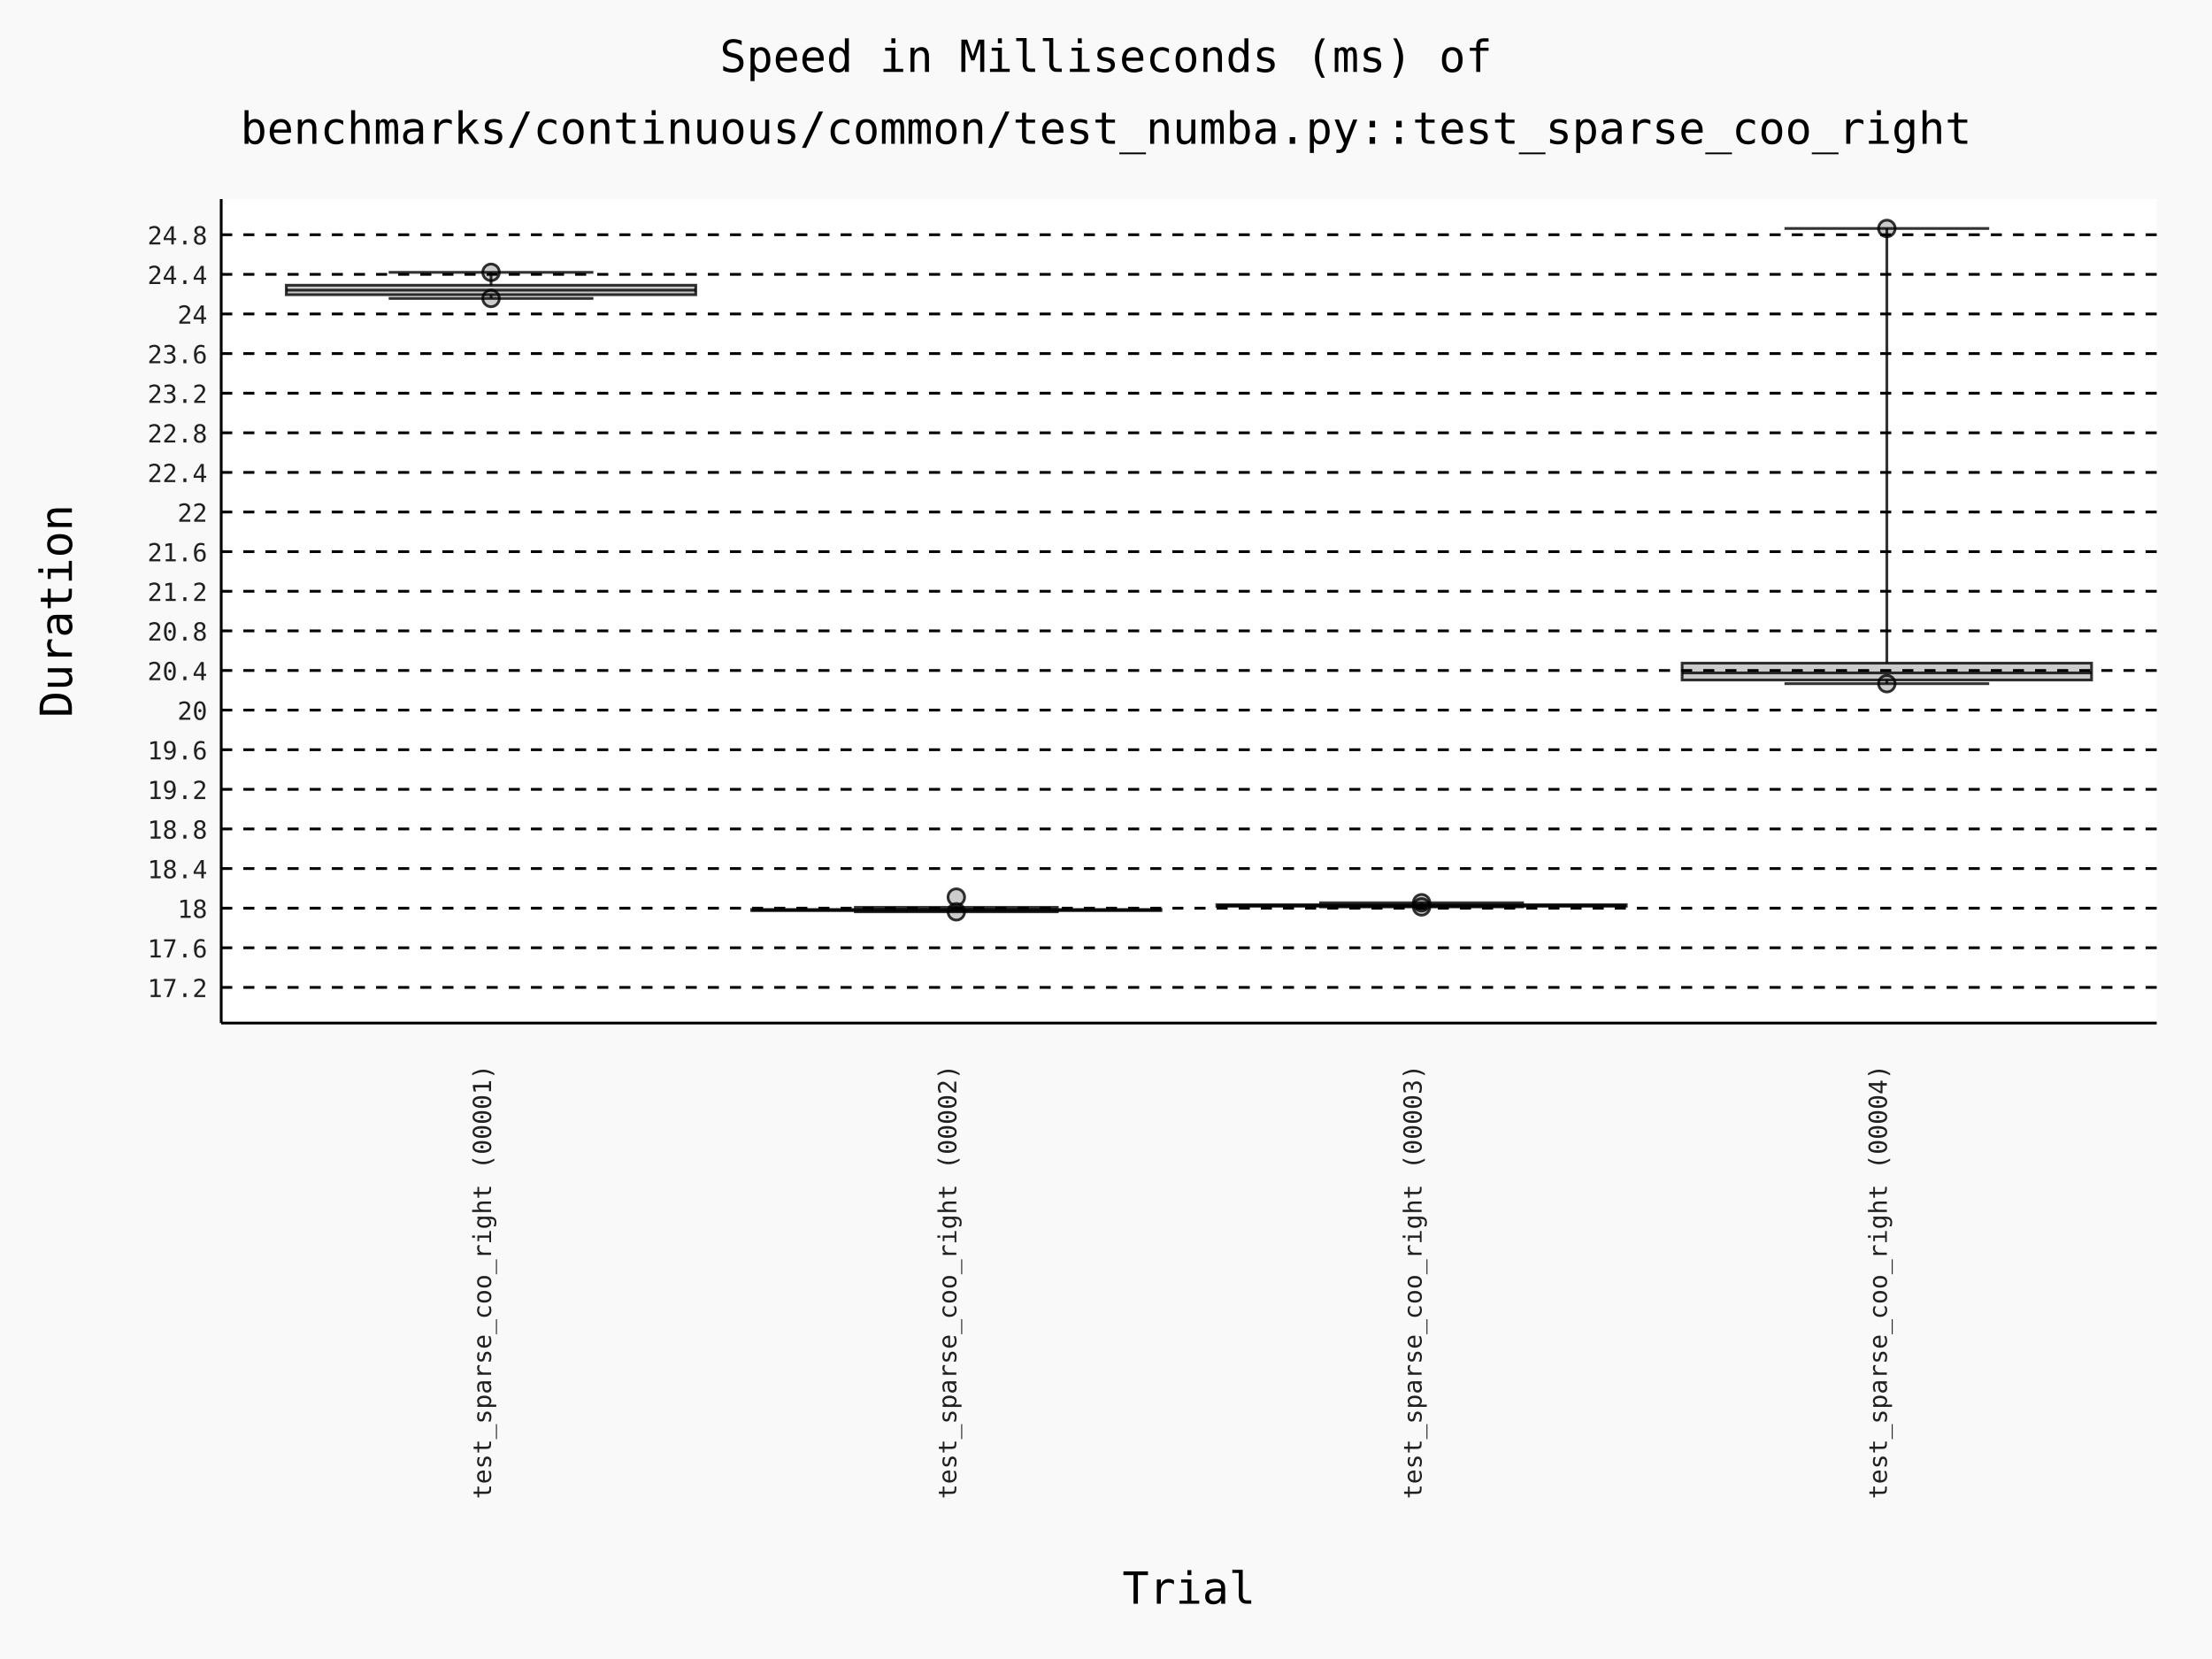
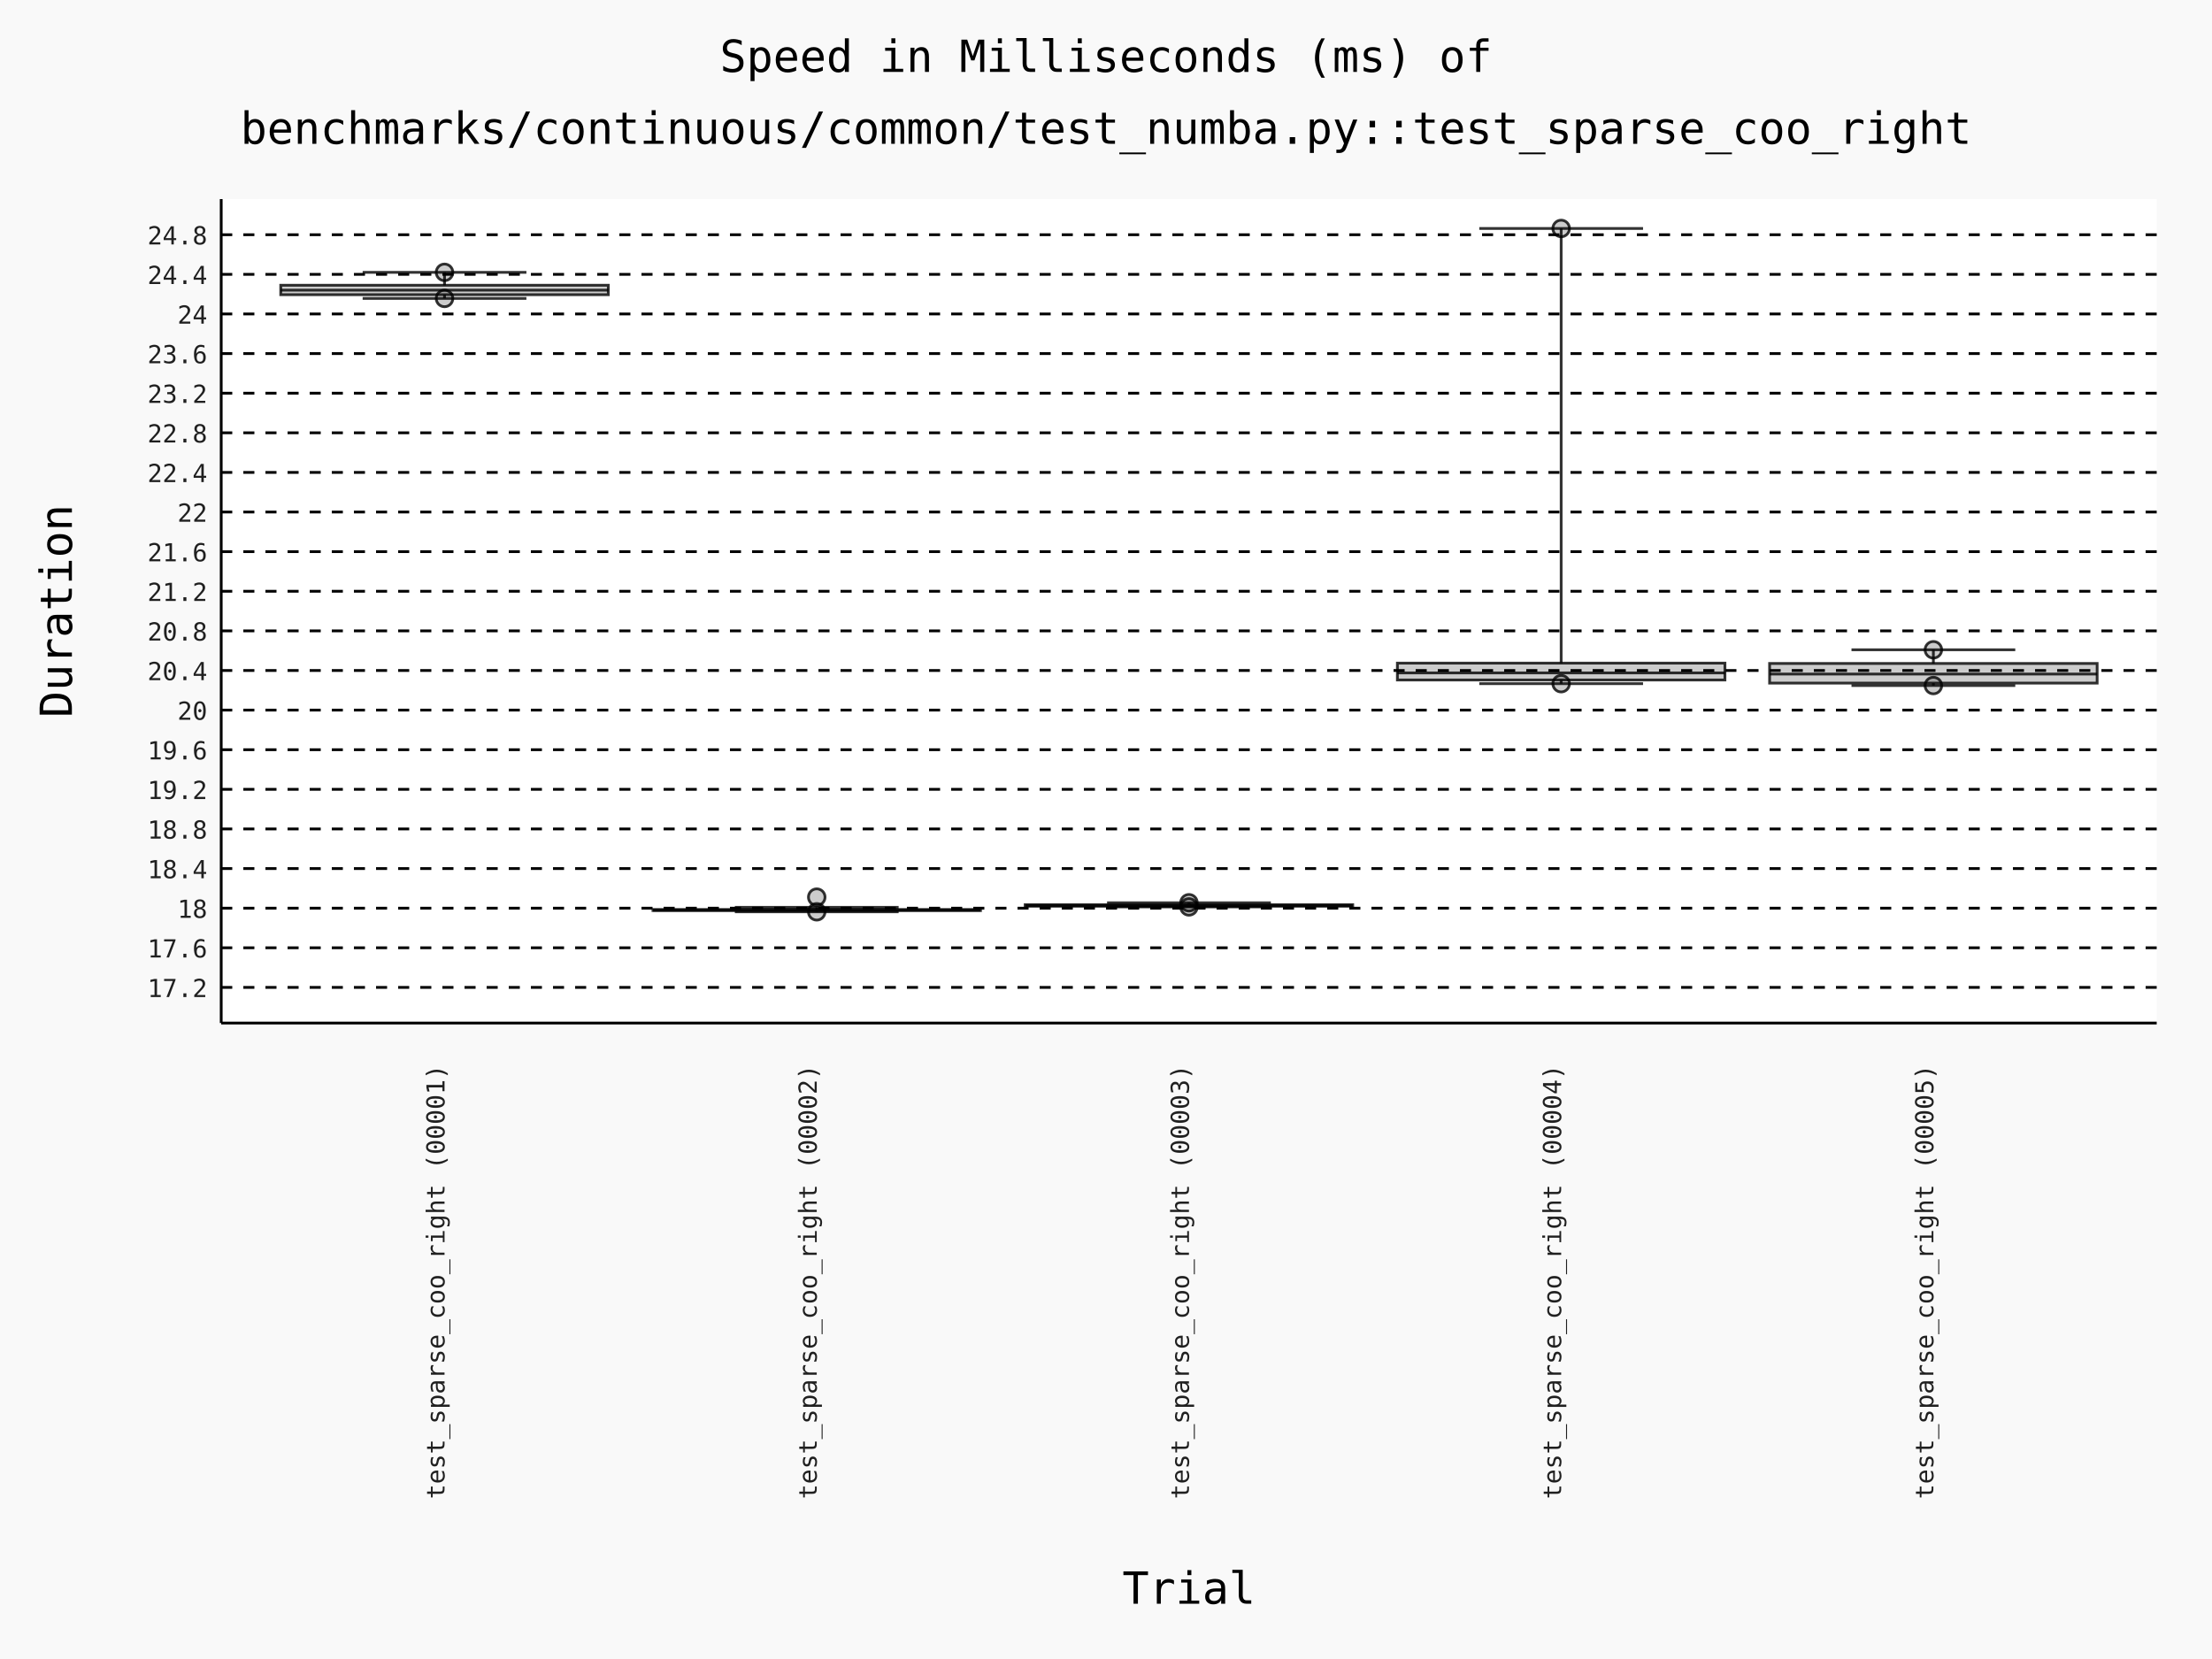
- <svg xmlns="http://www.w3.org/2000/svg" id="chart-dc79cbdd-e43b-4225-ac2b-780f14b6d07e" class="pygal-chart" viewBox="0 0 800 600">
+ <svg xmlns="http://www.w3.org/2000/svg" id="chart-15dcd96b-ef76-4adb-8d80-0b7c9a2d2141" class="pygal-chart" viewBox="0 0 800 600">
  <defs>
-     <style type="text/css">#chart-dc79cbdd-e43b-4225-ac2b-780f14b6d07e{-webkit-user-select:none;-webkit-font-smoothing:antialiased;font-family:Consolas,"Deja Vu Sans Mono","Bitstream Vera Sans Mono","Courier New",monospace}#chart-dc79cbdd-e43b-4225-ac2b-780f14b6d07e .title{font-family:Consolas,"Deja Vu Sans Mono","Bitstream Vera Sans Mono","Courier New",monospace;font-size:16px}#chart-dc79cbdd-e43b-4225-ac2b-780f14b6d07e .legends .legend text{font-family:Consolas,"Deja Vu Sans Mono","Bitstream Vera Sans Mono","Courier New",monospace;font-size:14px}#chart-dc79cbdd-e43b-4225-ac2b-780f14b6d07e .axis text{font-family:Consolas,"Deja Vu Sans Mono","Bitstream Vera Sans Mono","Courier New",monospace;font-size:10px}#chart-dc79cbdd-e43b-4225-ac2b-780f14b6d07e .axis text.major{font-family:Consolas,"Deja Vu Sans Mono","Bitstream Vera Sans Mono","Courier New",monospace;font-size:10px}#chart-dc79cbdd-e43b-4225-ac2b-780f14b6d07e .text-overlay text.value{font-family:Consolas,"Deja Vu Sans Mono","Bitstream Vera Sans Mono","Courier New",monospace;font-size:16px}#chart-dc79cbdd-e43b-4225-ac2b-780f14b6d07e .text-overlay text.label{font-family:Consolas,"Deja Vu Sans Mono","Bitstream Vera Sans Mono","Courier New",monospace;font-size:10px}#chart-dc79cbdd-e43b-4225-ac2b-780f14b6d07e .tooltip{font-family:Consolas,"Deja Vu Sans Mono","Bitstream Vera Sans Mono","Courier New",monospace;font-size:14px}#chart-dc79cbdd-e43b-4225-ac2b-780f14b6d07e text.no_data{font-family:Consolas,"Deja Vu Sans Mono","Bitstream Vera Sans Mono","Courier New",monospace;font-size:64px}
- #chart-dc79cbdd-e43b-4225-ac2b-780f14b6d07e{background-color:rgba(249,249,249,1)}#chart-dc79cbdd-e43b-4225-ac2b-780f14b6d07e path,#chart-dc79cbdd-e43b-4225-ac2b-780f14b6d07e line,#chart-dc79cbdd-e43b-4225-ac2b-780f14b6d07e rect,#chart-dc79cbdd-e43b-4225-ac2b-780f14b6d07e circle{-webkit-transition:150ms;-moz-transition:150ms;transition:150ms}#chart-dc79cbdd-e43b-4225-ac2b-780f14b6d07e .graph &gt; .background{fill:rgba(249,249,249,1)}#chart-dc79cbdd-e43b-4225-ac2b-780f14b6d07e .plot &gt; .background{fill:rgba(255,255,255,1)}#chart-dc79cbdd-e43b-4225-ac2b-780f14b6d07e .graph{fill:rgba(0,0,0,.87)}#chart-dc79cbdd-e43b-4225-ac2b-780f14b6d07e text.no_data{fill:rgba(0,0,0,1)}#chart-dc79cbdd-e43b-4225-ac2b-780f14b6d07e .title{fill:rgba(0,0,0,1)}#chart-dc79cbdd-e43b-4225-ac2b-780f14b6d07e .legends .legend text{fill:rgba(0,0,0,.87)}#chart-dc79cbdd-e43b-4225-ac2b-780f14b6d07e .legends .legend:hover text{fill:rgba(0,0,0,1)}#chart-dc79cbdd-e43b-4225-ac2b-780f14b6d07e .axis .line{stroke:rgba(0,0,0,1)}#chart-dc79cbdd-e43b-4225-ac2b-780f14b6d07e .axis .guide.line{stroke:rgba(0,0,0,.54)}#chart-dc79cbdd-e43b-4225-ac2b-780f14b6d07e .axis .major.line{stroke:rgba(0,0,0,.87)}#chart-dc79cbdd-e43b-4225-ac2b-780f14b6d07e .axis text.major{fill:rgba(0,0,0,1)}#chart-dc79cbdd-e43b-4225-ac2b-780f14b6d07e .axis.y .guides:hover .guide.line,#chart-dc79cbdd-e43b-4225-ac2b-780f14b6d07e .line-graph .axis.x .guides:hover .guide.line,#chart-dc79cbdd-e43b-4225-ac2b-780f14b6d07e .stackedline-graph .axis.x .guides:hover .guide.line,#chart-dc79cbdd-e43b-4225-ac2b-780f14b6d07e .xy-graph .axis.x .guides:hover .guide.line{stroke:rgba(0,0,0,1)}#chart-dc79cbdd-e43b-4225-ac2b-780f14b6d07e .axis .guides:hover text{fill:rgba(0,0,0,1)}#chart-dc79cbdd-e43b-4225-ac2b-780f14b6d07e .reactive{fill-opacity:.7;stroke-opacity:.8;stroke-width:1}#chart-dc79cbdd-e43b-4225-ac2b-780f14b6d07e .ci{stroke:rgba(0,0,0,.87)}#chart-dc79cbdd-e43b-4225-ac2b-780f14b6d07e .reactive.active,#chart-dc79cbdd-e43b-4225-ac2b-780f14b6d07e .active .reactive{fill-opacity:.8;stroke-opacity:.9;stroke-width:4}#chart-dc79cbdd-e43b-4225-ac2b-780f14b6d07e .ci .reactive.active{stroke-width:1.5}#chart-dc79cbdd-e43b-4225-ac2b-780f14b6d07e .series text{fill:rgba(0,0,0,1)}#chart-dc79cbdd-e43b-4225-ac2b-780f14b6d07e .tooltip rect{fill:rgba(255,255,255,1);stroke:rgba(0,0,0,1);-webkit-transition:opacity 150ms;-moz-transition:opacity 150ms;transition:opacity 150ms}#chart-dc79cbdd-e43b-4225-ac2b-780f14b6d07e .tooltip .label{fill:rgba(0,0,0,.87)}#chart-dc79cbdd-e43b-4225-ac2b-780f14b6d07e .tooltip .label{fill:rgba(0,0,0,.87)}#chart-dc79cbdd-e43b-4225-ac2b-780f14b6d07e .tooltip .legend{font-size:.8em;fill:rgba(0,0,0,.54)}#chart-dc79cbdd-e43b-4225-ac2b-780f14b6d07e .tooltip .x_label{font-size:.6em;fill:rgba(0,0,0,1)}#chart-dc79cbdd-e43b-4225-ac2b-780f14b6d07e .tooltip .xlink{font-size:.5em;text-decoration:underline}#chart-dc79cbdd-e43b-4225-ac2b-780f14b6d07e .tooltip .value{font-size:1.5em}#chart-dc79cbdd-e43b-4225-ac2b-780f14b6d07e .bound{font-size:.5em}#chart-dc79cbdd-e43b-4225-ac2b-780f14b6d07e .max-value{font-size:.75em;fill:rgba(0,0,0,.54)}#chart-dc79cbdd-e43b-4225-ac2b-780f14b6d07e .map-element{fill:rgba(255,255,255,1);stroke:rgba(0,0,0,.54) !important}#chart-dc79cbdd-e43b-4225-ac2b-780f14b6d07e .map-element .reactive{fill-opacity:inherit;stroke-opacity:inherit}#chart-dc79cbdd-e43b-4225-ac2b-780f14b6d07e .color-0,#chart-dc79cbdd-e43b-4225-ac2b-780f14b6d07e .color-0 a:visited{stroke:#000000;fill:#000000}#chart-dc79cbdd-e43b-4225-ac2b-780f14b6d07e .color-1,#chart-dc79cbdd-e43b-4225-ac2b-780f14b6d07e .color-1 a:visited{stroke:#000000;fill:#000000}#chart-dc79cbdd-e43b-4225-ac2b-780f14b6d07e .color-2,#chart-dc79cbdd-e43b-4225-ac2b-780f14b6d07e .color-2 a:visited{stroke:#000000;fill:#000000}#chart-dc79cbdd-e43b-4225-ac2b-780f14b6d07e .color-3,#chart-dc79cbdd-e43b-4225-ac2b-780f14b6d07e .color-3 a:visited{stroke:#000000;fill:#000000}#chart-dc79cbdd-e43b-4225-ac2b-780f14b6d07e .text-overlay .color-0 text{fill:white}#chart-dc79cbdd-e43b-4225-ac2b-780f14b6d07e .text-overlay .color-1 text{fill:white}#chart-dc79cbdd-e43b-4225-ac2b-780f14b6d07e .text-overlay .color-2 text{fill:white}#chart-dc79cbdd-e43b-4225-ac2b-780f14b6d07e .text-overlay .color-3 text{fill:white}
- #chart-dc79cbdd-e43b-4225-ac2b-780f14b6d07e text.no_data{text-anchor:middle}#chart-dc79cbdd-e43b-4225-ac2b-780f14b6d07e .guide.line{fill:none}#chart-dc79cbdd-e43b-4225-ac2b-780f14b6d07e .centered{text-anchor:middle}#chart-dc79cbdd-e43b-4225-ac2b-780f14b6d07e .title{text-anchor:middle}#chart-dc79cbdd-e43b-4225-ac2b-780f14b6d07e .legends .legend text{fill-opacity:1}#chart-dc79cbdd-e43b-4225-ac2b-780f14b6d07e .axis.x text{text-anchor:middle}#chart-dc79cbdd-e43b-4225-ac2b-780f14b6d07e .axis.x:not(.web) text[transform]{text-anchor:start}#chart-dc79cbdd-e43b-4225-ac2b-780f14b6d07e .axis.x:not(.web) text[transform].backwards{text-anchor:end}#chart-dc79cbdd-e43b-4225-ac2b-780f14b6d07e .axis.y text{text-anchor:end}#chart-dc79cbdd-e43b-4225-ac2b-780f14b6d07e .axis.y text[transform].backwards{text-anchor:start}#chart-dc79cbdd-e43b-4225-ac2b-780f14b6d07e .axis.y2 text{text-anchor:start}#chart-dc79cbdd-e43b-4225-ac2b-780f14b6d07e .axis.y2 text[transform].backwards{text-anchor:end}#chart-dc79cbdd-e43b-4225-ac2b-780f14b6d07e .axis .guide.line{stroke-dasharray:4,4;stroke:black}#chart-dc79cbdd-e43b-4225-ac2b-780f14b6d07e .axis .major.guide.line{stroke-dasharray:6,6;stroke:black}#chart-dc79cbdd-e43b-4225-ac2b-780f14b6d07e .horizontal .axis.y .guide.line,#chart-dc79cbdd-e43b-4225-ac2b-780f14b6d07e .horizontal .axis.y2 .guide.line,#chart-dc79cbdd-e43b-4225-ac2b-780f14b6d07e .vertical .axis.x .guide.line{opacity:0}#chart-dc79cbdd-e43b-4225-ac2b-780f14b6d07e .horizontal .axis.always_show .guide.line,#chart-dc79cbdd-e43b-4225-ac2b-780f14b6d07e .vertical .axis.always_show .guide.line{opacity:1 !important}#chart-dc79cbdd-e43b-4225-ac2b-780f14b6d07e .axis.y .guides:hover .guide.line,#chart-dc79cbdd-e43b-4225-ac2b-780f14b6d07e .axis.y2 .guides:hover .guide.line,#chart-dc79cbdd-e43b-4225-ac2b-780f14b6d07e .axis.x .guides:hover .guide.line{opacity:1}#chart-dc79cbdd-e43b-4225-ac2b-780f14b6d07e .axis .guides:hover text{opacity:1}#chart-dc79cbdd-e43b-4225-ac2b-780f14b6d07e .nofill{fill:none}#chart-dc79cbdd-e43b-4225-ac2b-780f14b6d07e .subtle-fill{fill-opacity:.2}#chart-dc79cbdd-e43b-4225-ac2b-780f14b6d07e .dot{stroke-width:1px;fill-opacity:1;stroke-opacity:1}#chart-dc79cbdd-e43b-4225-ac2b-780f14b6d07e .dot.active{stroke-width:5px}#chart-dc79cbdd-e43b-4225-ac2b-780f14b6d07e .dot.negative{fill:transparent}#chart-dc79cbdd-e43b-4225-ac2b-780f14b6d07e text,#chart-dc79cbdd-e43b-4225-ac2b-780f14b6d07e tspan{stroke:none !important}#chart-dc79cbdd-e43b-4225-ac2b-780f14b6d07e .series text.active{opacity:1}#chart-dc79cbdd-e43b-4225-ac2b-780f14b6d07e .tooltip rect{fill-opacity:.95;stroke-width:.5}#chart-dc79cbdd-e43b-4225-ac2b-780f14b6d07e .tooltip text{fill-opacity:1}#chart-dc79cbdd-e43b-4225-ac2b-780f14b6d07e .showable{visibility:hidden}#chart-dc79cbdd-e43b-4225-ac2b-780f14b6d07e .showable.shown{visibility:visible}#chart-dc79cbdd-e43b-4225-ac2b-780f14b6d07e .gauge-background{fill:rgba(229,229,229,1);stroke:none}#chart-dc79cbdd-e43b-4225-ac2b-780f14b6d07e .bg-lines{stroke:rgba(249,249,249,1);stroke-width:2px}
+     <style type="text/css">#chart-15dcd96b-ef76-4adb-8d80-0b7c9a2d2141{-webkit-user-select:none;-webkit-font-smoothing:antialiased;font-family:Consolas,"Deja Vu Sans Mono","Bitstream Vera Sans Mono","Courier New",monospace}#chart-15dcd96b-ef76-4adb-8d80-0b7c9a2d2141 .title{font-family:Consolas,"Deja Vu Sans Mono","Bitstream Vera Sans Mono","Courier New",monospace;font-size:16px}#chart-15dcd96b-ef76-4adb-8d80-0b7c9a2d2141 .legends .legend text{font-family:Consolas,"Deja Vu Sans Mono","Bitstream Vera Sans Mono","Courier New",monospace;font-size:14px}#chart-15dcd96b-ef76-4adb-8d80-0b7c9a2d2141 .axis text{font-family:Consolas,"Deja Vu Sans Mono","Bitstream Vera Sans Mono","Courier New",monospace;font-size:10px}#chart-15dcd96b-ef76-4adb-8d80-0b7c9a2d2141 .axis text.major{font-family:Consolas,"Deja Vu Sans Mono","Bitstream Vera Sans Mono","Courier New",monospace;font-size:10px}#chart-15dcd96b-ef76-4adb-8d80-0b7c9a2d2141 .text-overlay text.value{font-family:Consolas,"Deja Vu Sans Mono","Bitstream Vera Sans Mono","Courier New",monospace;font-size:16px}#chart-15dcd96b-ef76-4adb-8d80-0b7c9a2d2141 .text-overlay text.label{font-family:Consolas,"Deja Vu Sans Mono","Bitstream Vera Sans Mono","Courier New",monospace;font-size:10px}#chart-15dcd96b-ef76-4adb-8d80-0b7c9a2d2141 .tooltip{font-family:Consolas,"Deja Vu Sans Mono","Bitstream Vera Sans Mono","Courier New",monospace;font-size:14px}#chart-15dcd96b-ef76-4adb-8d80-0b7c9a2d2141 text.no_data{font-family:Consolas,"Deja Vu Sans Mono","Bitstream Vera Sans Mono","Courier New",monospace;font-size:64px}
+ #chart-15dcd96b-ef76-4adb-8d80-0b7c9a2d2141{background-color:rgba(249,249,249,1)}#chart-15dcd96b-ef76-4adb-8d80-0b7c9a2d2141 path,#chart-15dcd96b-ef76-4adb-8d80-0b7c9a2d2141 line,#chart-15dcd96b-ef76-4adb-8d80-0b7c9a2d2141 rect,#chart-15dcd96b-ef76-4adb-8d80-0b7c9a2d2141 circle{-webkit-transition:150ms;-moz-transition:150ms;transition:150ms}#chart-15dcd96b-ef76-4adb-8d80-0b7c9a2d2141 .graph &gt; .background{fill:rgba(249,249,249,1)}#chart-15dcd96b-ef76-4adb-8d80-0b7c9a2d2141 .plot &gt; .background{fill:rgba(255,255,255,1)}#chart-15dcd96b-ef76-4adb-8d80-0b7c9a2d2141 .graph{fill:rgba(0,0,0,.87)}#chart-15dcd96b-ef76-4adb-8d80-0b7c9a2d2141 text.no_data{fill:rgba(0,0,0,1)}#chart-15dcd96b-ef76-4adb-8d80-0b7c9a2d2141 .title{fill:rgba(0,0,0,1)}#chart-15dcd96b-ef76-4adb-8d80-0b7c9a2d2141 .legends .legend text{fill:rgba(0,0,0,.87)}#chart-15dcd96b-ef76-4adb-8d80-0b7c9a2d2141 .legends .legend:hover text{fill:rgba(0,0,0,1)}#chart-15dcd96b-ef76-4adb-8d80-0b7c9a2d2141 .axis .line{stroke:rgba(0,0,0,1)}#chart-15dcd96b-ef76-4adb-8d80-0b7c9a2d2141 .axis .guide.line{stroke:rgba(0,0,0,.54)}#chart-15dcd96b-ef76-4adb-8d80-0b7c9a2d2141 .axis .major.line{stroke:rgba(0,0,0,.87)}#chart-15dcd96b-ef76-4adb-8d80-0b7c9a2d2141 .axis text.major{fill:rgba(0,0,0,1)}#chart-15dcd96b-ef76-4adb-8d80-0b7c9a2d2141 .axis.y .guides:hover .guide.line,#chart-15dcd96b-ef76-4adb-8d80-0b7c9a2d2141 .line-graph .axis.x .guides:hover .guide.line,#chart-15dcd96b-ef76-4adb-8d80-0b7c9a2d2141 .stackedline-graph .axis.x .guides:hover .guide.line,#chart-15dcd96b-ef76-4adb-8d80-0b7c9a2d2141 .xy-graph .axis.x .guides:hover .guide.line{stroke:rgba(0,0,0,1)}#chart-15dcd96b-ef76-4adb-8d80-0b7c9a2d2141 .axis .guides:hover text{fill:rgba(0,0,0,1)}#chart-15dcd96b-ef76-4adb-8d80-0b7c9a2d2141 .reactive{fill-opacity:.7;stroke-opacity:.8;stroke-width:1}#chart-15dcd96b-ef76-4adb-8d80-0b7c9a2d2141 .ci{stroke:rgba(0,0,0,.87)}#chart-15dcd96b-ef76-4adb-8d80-0b7c9a2d2141 .reactive.active,#chart-15dcd96b-ef76-4adb-8d80-0b7c9a2d2141 .active .reactive{fill-opacity:.8;stroke-opacity:.9;stroke-width:4}#chart-15dcd96b-ef76-4adb-8d80-0b7c9a2d2141 .ci .reactive.active{stroke-width:1.5}#chart-15dcd96b-ef76-4adb-8d80-0b7c9a2d2141 .series text{fill:rgba(0,0,0,1)}#chart-15dcd96b-ef76-4adb-8d80-0b7c9a2d2141 .tooltip rect{fill:rgba(255,255,255,1);stroke:rgba(0,0,0,1);-webkit-transition:opacity 150ms;-moz-transition:opacity 150ms;transition:opacity 150ms}#chart-15dcd96b-ef76-4adb-8d80-0b7c9a2d2141 .tooltip .label{fill:rgba(0,0,0,.87)}#chart-15dcd96b-ef76-4adb-8d80-0b7c9a2d2141 .tooltip .label{fill:rgba(0,0,0,.87)}#chart-15dcd96b-ef76-4adb-8d80-0b7c9a2d2141 .tooltip .legend{font-size:.8em;fill:rgba(0,0,0,.54)}#chart-15dcd96b-ef76-4adb-8d80-0b7c9a2d2141 .tooltip .x_label{font-size:.6em;fill:rgba(0,0,0,1)}#chart-15dcd96b-ef76-4adb-8d80-0b7c9a2d2141 .tooltip .xlink{font-size:.5em;text-decoration:underline}#chart-15dcd96b-ef76-4adb-8d80-0b7c9a2d2141 .tooltip .value{font-size:1.5em}#chart-15dcd96b-ef76-4adb-8d80-0b7c9a2d2141 .bound{font-size:.5em}#chart-15dcd96b-ef76-4adb-8d80-0b7c9a2d2141 .max-value{font-size:.75em;fill:rgba(0,0,0,.54)}#chart-15dcd96b-ef76-4adb-8d80-0b7c9a2d2141 .map-element{fill:rgba(255,255,255,1);stroke:rgba(0,0,0,.54) !important}#chart-15dcd96b-ef76-4adb-8d80-0b7c9a2d2141 .map-element .reactive{fill-opacity:inherit;stroke-opacity:inherit}#chart-15dcd96b-ef76-4adb-8d80-0b7c9a2d2141 .color-0,#chart-15dcd96b-ef76-4adb-8d80-0b7c9a2d2141 .color-0 a:visited{stroke:#000000;fill:#000000}#chart-15dcd96b-ef76-4adb-8d80-0b7c9a2d2141 .color-1,#chart-15dcd96b-ef76-4adb-8d80-0b7c9a2d2141 .color-1 a:visited{stroke:#000000;fill:#000000}#chart-15dcd96b-ef76-4adb-8d80-0b7c9a2d2141 .color-2,#chart-15dcd96b-ef76-4adb-8d80-0b7c9a2d2141 .color-2 a:visited{stroke:#000000;fill:#000000}#chart-15dcd96b-ef76-4adb-8d80-0b7c9a2d2141 .color-3,#chart-15dcd96b-ef76-4adb-8d80-0b7c9a2d2141 .color-3 a:visited{stroke:#000000;fill:#000000}#chart-15dcd96b-ef76-4adb-8d80-0b7c9a2d2141 .color-4,#chart-15dcd96b-ef76-4adb-8d80-0b7c9a2d2141 .color-4 a:visited{stroke:#000000;fill:#000000}#chart-15dcd96b-ef76-4adb-8d80-0b7c9a2d2141 .text-overlay .color-0 text{fill:white}#chart-15dcd96b-ef76-4adb-8d80-0b7c9a2d2141 .text-overlay .color-1 text{fill:white}#chart-15dcd96b-ef76-4adb-8d80-0b7c9a2d2141 .text-overlay .color-2 text{fill:white}#chart-15dcd96b-ef76-4adb-8d80-0b7c9a2d2141 .text-overlay .color-3 text{fill:white}#chart-15dcd96b-ef76-4adb-8d80-0b7c9a2d2141 .text-overlay .color-4 text{fill:white}
+ #chart-15dcd96b-ef76-4adb-8d80-0b7c9a2d2141 text.no_data{text-anchor:middle}#chart-15dcd96b-ef76-4adb-8d80-0b7c9a2d2141 .guide.line{fill:none}#chart-15dcd96b-ef76-4adb-8d80-0b7c9a2d2141 .centered{text-anchor:middle}#chart-15dcd96b-ef76-4adb-8d80-0b7c9a2d2141 .title{text-anchor:middle}#chart-15dcd96b-ef76-4adb-8d80-0b7c9a2d2141 .legends .legend text{fill-opacity:1}#chart-15dcd96b-ef76-4adb-8d80-0b7c9a2d2141 .axis.x text{text-anchor:middle}#chart-15dcd96b-ef76-4adb-8d80-0b7c9a2d2141 .axis.x:not(.web) text[transform]{text-anchor:start}#chart-15dcd96b-ef76-4adb-8d80-0b7c9a2d2141 .axis.x:not(.web) text[transform].backwards{text-anchor:end}#chart-15dcd96b-ef76-4adb-8d80-0b7c9a2d2141 .axis.y text{text-anchor:end}#chart-15dcd96b-ef76-4adb-8d80-0b7c9a2d2141 .axis.y text[transform].backwards{text-anchor:start}#chart-15dcd96b-ef76-4adb-8d80-0b7c9a2d2141 .axis.y2 text{text-anchor:start}#chart-15dcd96b-ef76-4adb-8d80-0b7c9a2d2141 .axis.y2 text[transform].backwards{text-anchor:end}#chart-15dcd96b-ef76-4adb-8d80-0b7c9a2d2141 .axis .guide.line{stroke-dasharray:4,4;stroke:black}#chart-15dcd96b-ef76-4adb-8d80-0b7c9a2d2141 .axis .major.guide.line{stroke-dasharray:6,6;stroke:black}#chart-15dcd96b-ef76-4adb-8d80-0b7c9a2d2141 .horizontal .axis.y .guide.line,#chart-15dcd96b-ef76-4adb-8d80-0b7c9a2d2141 .horizontal .axis.y2 .guide.line,#chart-15dcd96b-ef76-4adb-8d80-0b7c9a2d2141 .vertical .axis.x .guide.line{opacity:0}#chart-15dcd96b-ef76-4adb-8d80-0b7c9a2d2141 .horizontal .axis.always_show .guide.line,#chart-15dcd96b-ef76-4adb-8d80-0b7c9a2d2141 .vertical .axis.always_show .guide.line{opacity:1 !important}#chart-15dcd96b-ef76-4adb-8d80-0b7c9a2d2141 .axis.y .guides:hover .guide.line,#chart-15dcd96b-ef76-4adb-8d80-0b7c9a2d2141 .axis.y2 .guides:hover .guide.line,#chart-15dcd96b-ef76-4adb-8d80-0b7c9a2d2141 .axis.x .guides:hover .guide.line{opacity:1}#chart-15dcd96b-ef76-4adb-8d80-0b7c9a2d2141 .axis .guides:hover text{opacity:1}#chart-15dcd96b-ef76-4adb-8d80-0b7c9a2d2141 .nofill{fill:none}#chart-15dcd96b-ef76-4adb-8d80-0b7c9a2d2141 .subtle-fill{fill-opacity:.2}#chart-15dcd96b-ef76-4adb-8d80-0b7c9a2d2141 .dot{stroke-width:1px;fill-opacity:1;stroke-opacity:1}#chart-15dcd96b-ef76-4adb-8d80-0b7c9a2d2141 .dot.active{stroke-width:5px}#chart-15dcd96b-ef76-4adb-8d80-0b7c9a2d2141 .dot.negative{fill:transparent}#chart-15dcd96b-ef76-4adb-8d80-0b7c9a2d2141 text,#chart-15dcd96b-ef76-4adb-8d80-0b7c9a2d2141 tspan{stroke:none !important}#chart-15dcd96b-ef76-4adb-8d80-0b7c9a2d2141 .series text.active{opacity:1}#chart-15dcd96b-ef76-4adb-8d80-0b7c9a2d2141 .tooltip rect{fill-opacity:.95;stroke-width:.5}#chart-15dcd96b-ef76-4adb-8d80-0b7c9a2d2141 .tooltip text{fill-opacity:1}#chart-15dcd96b-ef76-4adb-8d80-0b7c9a2d2141 .showable{visibility:hidden}#chart-15dcd96b-ef76-4adb-8d80-0b7c9a2d2141 .showable.shown{visibility:visible}#chart-15dcd96b-ef76-4adb-8d80-0b7c9a2d2141 .gauge-background{fill:rgba(229,229,229,1);stroke:none}#chart-15dcd96b-ef76-4adb-8d80-0b7c9a2d2141 .bg-lines{stroke:rgba(249,249,249,1);stroke-width:2px}
.tooltip .value{font-size:1em !important}.axis text{font-size:9px !important}</style>
  </defs>
  <g class="graph custombox-graph vertical">
    <rect x="0" y="0" width="800" height="600" class="background" />
    <g transform="translate(80, 72)" class="plot">
      <rect x="0" y="0" width="700.0" height="298.0" class="background" />
      <g class="axis y always_show">
        <path d="M0 298 h700" class="line" />
        <g class="guides">
          <path d="M0 285.106 h700" class="guide line" />
          <text x="-5" y="288.606" class="">17.2</text>
        </g>
        <g class="guides">
          <path d="M0 270.779 h700" class="guide line" />
          <text x="-5" y="274.279" class="">17.6</text>
        </g>
        <g class="guides">
          <path d="M0 256.452 h700" class="guide line" />
          <text x="-5" y="259.952" class="">18</text>
        </g>
        <g class="guides">
          <path d="M0 242.125 h700" class="guide line" />
          <text x="-5" y="245.625" class="">18.4</text>
        </g>
        <g class="guides">
          <path d="M0 227.798 h700" class="guide line" />
          <text x="-5" y="231.298" class="">18.8</text>
        </g>
        <g class="guides">
          <path d="M0 213.471 h700" class="guide line" />
          <text x="-5" y="216.971" class="">19.2</text>
        </g>
        <g class="guides">
          <path d="M0 199.144 h700" class="guide line" />
          <text x="-5" y="202.644" class="">19.6</text>
        </g>
        <g class="guides">
          <path d="M0 184.817 h700" class="guide line" />
          <text x="-5" y="188.317" class="">20</text>
        </g>
        <g class="guides">
          <path d="M0 170.49 h700" class="guide line" />
          <text x="-5" y="173.99" class="">20.4</text>
        </g>
        <g class="guides">
          <path d="M0 156.163 h700" class="guide line" />
          <text x="-5" y="159.663" class="">20.8</text>
        </g>
        <g class="guides">
          <path d="M0 141.837 h700" class="guide line" />
          <text x="-5" y="145.337" class="">21.2</text>
        </g>
        <g class="guides">
          <path d="M0 127.51 h700" class="guide line" />
          <text x="-5" y="131.01" class="">21.6</text>
        </g>
        <g class="guides">
          <path d="M0 113.183 h700" class="guide line" />
          <text x="-5" y="116.683" class="">22</text>
        </g>
        <g class="guides">
          <path d="M0 98.856 h700" class="guide line" />
          <text x="-5" y="102.356" class="">22.4</text>
        </g>
        <g class="guides">
          <path d="M0 84.529 h700" class="guide line" />
          <text x="-5" y="88.029" class="">22.8</text>
        </g>
        <g class="guides">
          <path d="M0 70.202 h700" class="guide line" />
          <text x="-5" y="73.702" class="">23.2</text>
        </g>
        <g class="guides">
          <path d="M0 55.875 h700" class="guide line" />
          <text x="-5" y="59.375" class="">23.6</text>
        </g>
        <g class="guides">
          <path d="M0 41.548 h700" class="guide line" />
          <text x="-5" y="45.048" class="">24</text>
        </g>
        <g class="guides">
          <path d="M0 27.221 h700" class="guide line" />
          <text x="-5" y="30.721" class="">24.4</text>
        </g>
        <g class="guides">
          <path d="M0 12.894 h700" class="guide line" />
          <text x="-5" y="16.394" class="">24.8</text>
        </g>
      </g>
      <g class="axis x">
        <path d="M0 0 v298" class="line" />
        <g class="guides">
-           <path d="M97.596 0 v298" class="guide line" />
-           <text x="97.596" y="313.0" class="backwards" transform="rotate(270 97.59615 313)">test_sparse_coo_right (00001)</text>
-         </g>
-         <g class="guides">
-           <path d="M265.865 0 v298" class="guide line" />
-           <text x="265.865" y="313.0" class="backwards" transform="rotate(270 265.8654 313)">test_sparse_coo_right (00002)</text>
-         </g>
-         <g class="guides">
-           <path d="M434.135 0 v298" class="guide line" />
-           <text x="434.135" y="313.0" class="backwards" transform="rotate(270 434.1346 313)">test_sparse_coo_right (00003)</text>
-         </g>
-         <g class="guides">
-           <path d="M602.404 0 v298" class="guide line" />
-           <text x="602.404" y="313.0" class="backwards" transform="rotate(270 602.4038 313)">test_sparse_coo_right (00004)</text>
+           <path d="M80.769 0 v298" class="guide line" />
+           <text x="80.769" y="313.0" class="backwards" transform="rotate(270 80.76923 313)">test_sparse_coo_right (00001)</text>
+         </g>
+         <g class="guides">
+           <path d="M215.385 0 v298" class="guide line" />
+           <text x="215.385" y="313.0" class="backwards" transform="rotate(270 215.3846 313)">test_sparse_coo_right (00002)</text>
+         </g>
+         <g class="guides">
+           <path d="M350 0 v298" class="guide line" />
+           <text x="350.0" y="313.0" class="backwards" transform="rotate(270 350 313)">test_sparse_coo_right (00003)</text>
+         </g>
+         <g class="guides">
+           <path d="M484.615 0 v298" class="guide line" />
+           <text x="484.615" y="313.0" class="backwards" transform="rotate(270 484.6154 313)">test_sparse_coo_right (00004)</text>
+         </g>
+         <g class="guides">
+           <path d="M619.231 0 v298" class="guide line" />
+           <text x="619.231" y="313.0" class="backwards" transform="rotate(270 619.2308 313)">test_sparse_coo_right (00005)</text>
        </g>
      </g>
      <g class="series serie-0 color-0">
        <g class="boxes">
          <g class="box">
-             <path stroke-width="3" d="M60.577 35.929 L134.615 35.929" class="reactive tooltip-trigger" />
-             <path stroke-width="3" d="M23.558 32.94 L171.635 32.94" class="reactive tooltip-trigger" />
-             <path stroke-width="3" d="M60.577 26.499 L134.615 26.499" class="reactive tooltip-trigger" />
-             <path stroke-width="2" d="M97.596 35.929 L97.596 34.58" class="reactive tooltip-trigger" />
-             <path stroke-width="2" d="M97.596 26.499 L97.596 31.159" class="reactive tooltip-trigger" />
-             <rect x="23.558" y="31.159" height="3.421" width="148.077" class="subtle-fill reactive tooltip-trigger" />
-             <circle cx="97.596" cy="35.929" r="3" class="subtle-fill reactive tooltip-trigger" />
-             <circle cx="97.596" cy="26.499" r="3" class="subtle-fill reactive tooltip-trigger" />
+             <path stroke-width="3" d="M51.154 35.929 L110.385 35.929" class="reactive tooltip-trigger" />
+             <path stroke-width="3" d="M21.538 32.94 L140 32.94" class="reactive tooltip-trigger" />
+             <path stroke-width="3" d="M51.154 26.499 L110.385 26.499" class="reactive tooltip-trigger" />
+             <path stroke-width="2" d="M80.769 35.929 L80.769 34.58" class="reactive tooltip-trigger" />
+             <path stroke-width="2" d="M80.769 26.499 L80.769 31.159" class="reactive tooltip-trigger" />
+             <rect x="21.538" y="31.159" height="3.421" width="118.462" class="subtle-fill reactive tooltip-trigger" />
+             <circle cx="80.769" cy="35.929" r="3" class="subtle-fill reactive tooltip-trigger" />
+             <circle cx="80.769" cy="26.499" r="3" class="subtle-fill reactive tooltip-trigger" />
          </g>
        </g>
      </g>
      <g class="series serie-1 color-1">
        <g class="boxes">
          <g class="box">
-             <path stroke-width="3" d="M228.846 257.767 L302.885 257.767" class="reactive tooltip-trigger" />
-             <path stroke-width="3" d="M191.827 257.182 L339.904 257.182" class="reactive tooltip-trigger" />
-             <path stroke-width="3" d="M228.846 256.15 L302.885 256.15" class="reactive tooltip-trigger" />
-             <path stroke-width="2" d="M265.865 257.767 L265.865 257.313" class="reactive tooltip-trigger" />
-             <path stroke-width="2" d="M265.865 256.15 L265.865 256.929" class="reactive tooltip-trigger" />
-             <rect x="191.827" y="256.929" height="0.383" width="148.077" class="subtle-fill reactive tooltip-trigger" />
-             <circle cx="265.865" cy="257.767" r="3" class="subtle-fill reactive tooltip-trigger" />
-             <circle cx="265.865" cy="252.462" r="3" class="subtle-fill reactive tooltip-trigger" />
+             <path stroke-width="3" d="M185.769 257.767 L245 257.767" class="reactive tooltip-trigger" />
+             <path stroke-width="3" d="M156.154 257.182 L274.615 257.182" class="reactive tooltip-trigger" />
+             <path stroke-width="3" d="M185.769 256.15 L245 256.15" class="reactive tooltip-trigger" />
+             <path stroke-width="2" d="M215.385 257.767 L215.385 257.313" class="reactive tooltip-trigger" />
+             <path stroke-width="2" d="M215.385 256.15 L215.385 256.929" class="reactive tooltip-trigger" />
+             <rect x="156.154" y="256.929" height="0.383" width="118.462" class="subtle-fill reactive tooltip-trigger" />
+             <circle cx="215.385" cy="257.767" r="3" class="subtle-fill reactive tooltip-trigger" />
+             <circle cx="215.385" cy="252.462" r="3" class="subtle-fill reactive tooltip-trigger" />
          </g>
        </g>
      </g>
      <g class="series serie-2 color-2">
        <g class="boxes">
          <g class="box">
-             <path stroke-width="3" d="M397.115 255.993 L471.154 255.993" class="reactive tooltip-trigger" />
-             <path stroke-width="3" d="M360.096 255.514 L508.173 255.514" class="reactive tooltip-trigger" />
-             <path stroke-width="3" d="M397.115 254.501 L471.154 254.501" class="reactive tooltip-trigger" />
-             <path stroke-width="2" d="M434.135 255.993 L434.135 255.75" class="reactive tooltip-trigger" />
-             <path stroke-width="2" d="M434.135 254.501 L434.135 255.186" class="reactive tooltip-trigger" />
-             <rect x="360.096" y="255.186" height="0.564" width="148.077" class="subtle-fill reactive tooltip-trigger" />
-             <circle cx="434.135" cy="255.993" r="3" class="subtle-fill reactive tooltip-trigger" />
-             <circle cx="434.135" cy="254.501" r="3" class="subtle-fill reactive tooltip-trigger" />
+             <path stroke-width="3" d="M320.385 255.993 L379.615 255.993" class="reactive tooltip-trigger" />
+             <path stroke-width="3" d="M290.769 255.514 L409.231 255.514" class="reactive tooltip-trigger" />
+             <path stroke-width="3" d="M320.385 254.501 L379.615 254.501" class="reactive tooltip-trigger" />
+             <path stroke-width="2" d="M350 255.993 L350 255.75" class="reactive tooltip-trigger" />
+             <path stroke-width="2" d="M350 254.501 L350 255.186" class="reactive tooltip-trigger" />
+             <rect x="290.769" y="255.186" height="0.564" width="118.462" class="subtle-fill reactive tooltip-trigger" />
+             <circle cx="350.0" cy="255.993" r="3" class="subtle-fill reactive tooltip-trigger" />
+             <circle cx="350.0" cy="254.501" r="3" class="subtle-fill reactive tooltip-trigger" />
          </g>
        </g>
      </g>
      <g class="series serie-3 color-3">
        <g class="boxes">
          <g class="box">
-             <path stroke-width="3" d="M565.385 175.255 L639.423 175.255" class="reactive tooltip-trigger" />
-             <path stroke-width="3" d="M528.365 171.365 L676.442 171.365" class="reactive tooltip-trigger" />
-             <path stroke-width="3" d="M565.385 10.626 L639.423 10.626" class="reactive tooltip-trigger" />
-             <path stroke-width="2" d="M602.404 175.255 L602.404 173.931" class="reactive tooltip-trigger" />
-             <path stroke-width="2" d="M602.404 10.626 L602.404 167.828" class="reactive tooltip-trigger" />
-             <rect x="528.365" y="167.828" height="6.102" width="148.077" class="subtle-fill reactive tooltip-trigger" />
-             <circle cx="602.404" cy="175.255" r="3" class="subtle-fill reactive tooltip-trigger" />
-             <circle cx="602.404" cy="10.626" r="3" class="subtle-fill reactive tooltip-trigger" />
+             <path stroke-width="3" d="M455 175.255 L514.231 175.255" class="reactive tooltip-trigger" />
+             <path stroke-width="3" d="M425.385 171.365 L543.846 171.365" class="reactive tooltip-trigger" />
+             <path stroke-width="3" d="M455 10.626 L514.231 10.626" class="reactive tooltip-trigger" />
+             <path stroke-width="2" d="M484.615 175.255 L484.615 173.931" class="reactive tooltip-trigger" />
+             <path stroke-width="2" d="M484.615 10.626 L484.615 167.828" class="reactive tooltip-trigger" />
+             <rect x="425.385" y="167.828" height="6.102" width="118.462" class="subtle-fill reactive tooltip-trigger" />
+             <circle cx="484.615" cy="175.255" r="3" class="subtle-fill reactive tooltip-trigger" />
+             <circle cx="484.615" cy="10.626" r="3" class="subtle-fill reactive tooltip-trigger" />
+           </g>
+         </g>
+       </g>
+       <g class="series serie-4 color-4">
+         <g class="boxes">
+           <g class="box">
+             <path stroke-width="3" d="M589.615 175.934 L648.846 175.934" class="reactive tooltip-trigger" />
+             <path stroke-width="3" d="M560 171.781 L678.462 171.781" class="reactive tooltip-trigger" />
+             <path stroke-width="3" d="M589.615 163.004 L648.846 163.004" class="reactive tooltip-trigger" />
+             <path stroke-width="2" d="M619.231 175.934 L619.231 175.059" class="reactive tooltip-trigger" />
+             <path stroke-width="2" d="M619.231 163.004 L619.231 167.947" class="reactive tooltip-trigger" />
+             <rect x="560.0" y="167.947" height="7.111" width="118.462" class="subtle-fill reactive tooltip-trigger" />
+             <circle cx="619.231" cy="175.934" r="3" class="subtle-fill reactive tooltip-trigger" />
+             <circle cx="619.231" cy="163.004" r="3" class="subtle-fill reactive tooltip-trigger" />
          </g>
        </g>
      </g>
    </g>
    <g class="titles">
      <text x="400.0" y="26" class="title plot_title">Speed in Milliseconds (ms) of</text>
      <text x="400.0" y="52" class="title plot_title">benchmarks/continuous/common/test_numba.py::test_sparse_coo_right</text>
      <text x="430.0" y="580.0" class="title">Trial</text>
      <text x="0" y="247.0" class="title" transform="rotate(-90 0 221)">Duration</text>
    </g>
    <g transform="translate(80, 72)" class="plot overlay">
      <g class="series serie-0 color-0" />
      <g class="series serie-1 color-1" />
      <g class="series serie-2 color-2" />
      <g class="series serie-3 color-3" />
+       <g class="series serie-4 color-4" />
    </g>
    <g transform="translate(80, 72)" class="plot text-overlay">
      <g class="series serie-0 color-0" />
      <g class="series serie-1 color-1" />
      <g class="series serie-2 color-2" />
      <g class="series serie-3 color-3" />
+       <g class="series serie-4 color-4" />
    </g>
    <g transform="translate(80, 72)" class="plot tooltip-overlay">
      <g transform="translate(0 0)" style="opacity: 0" class="tooltip">
        <rect rx="0" ry="0" width="0" height="0" class="tooltip-box" />
        <g class="text" />
      </g>
    </g>
  </g>
</svg>
